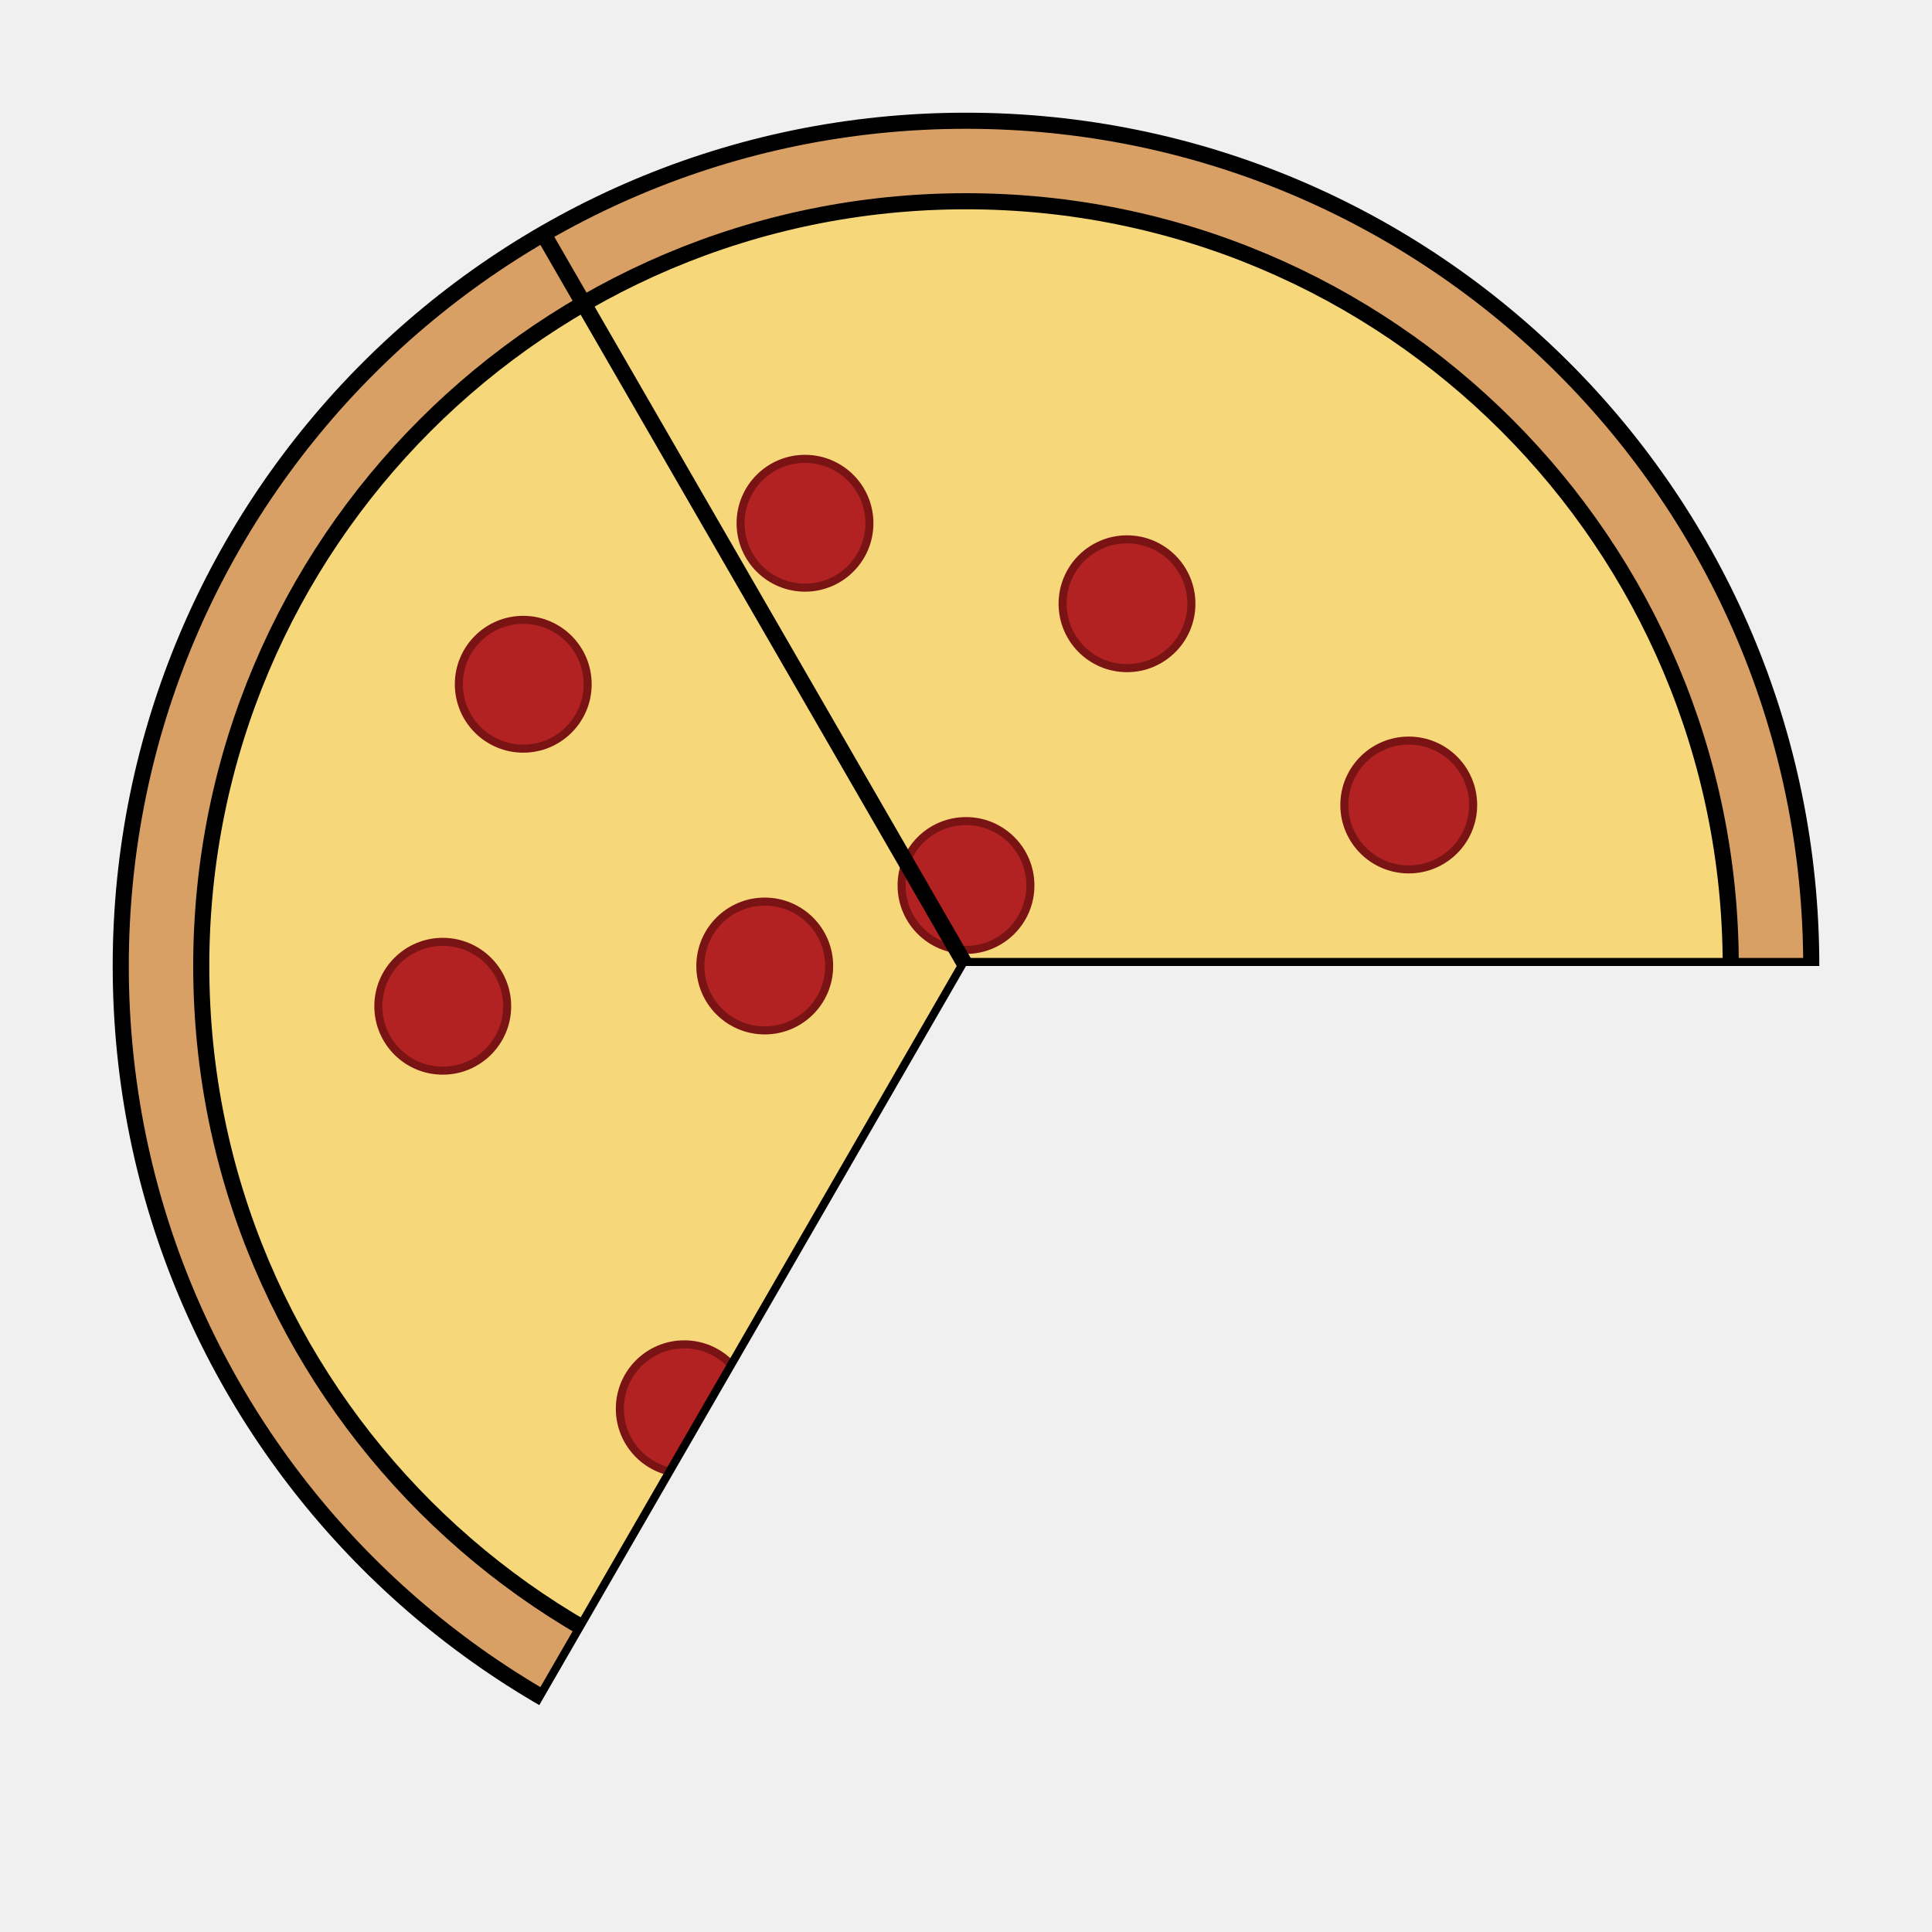
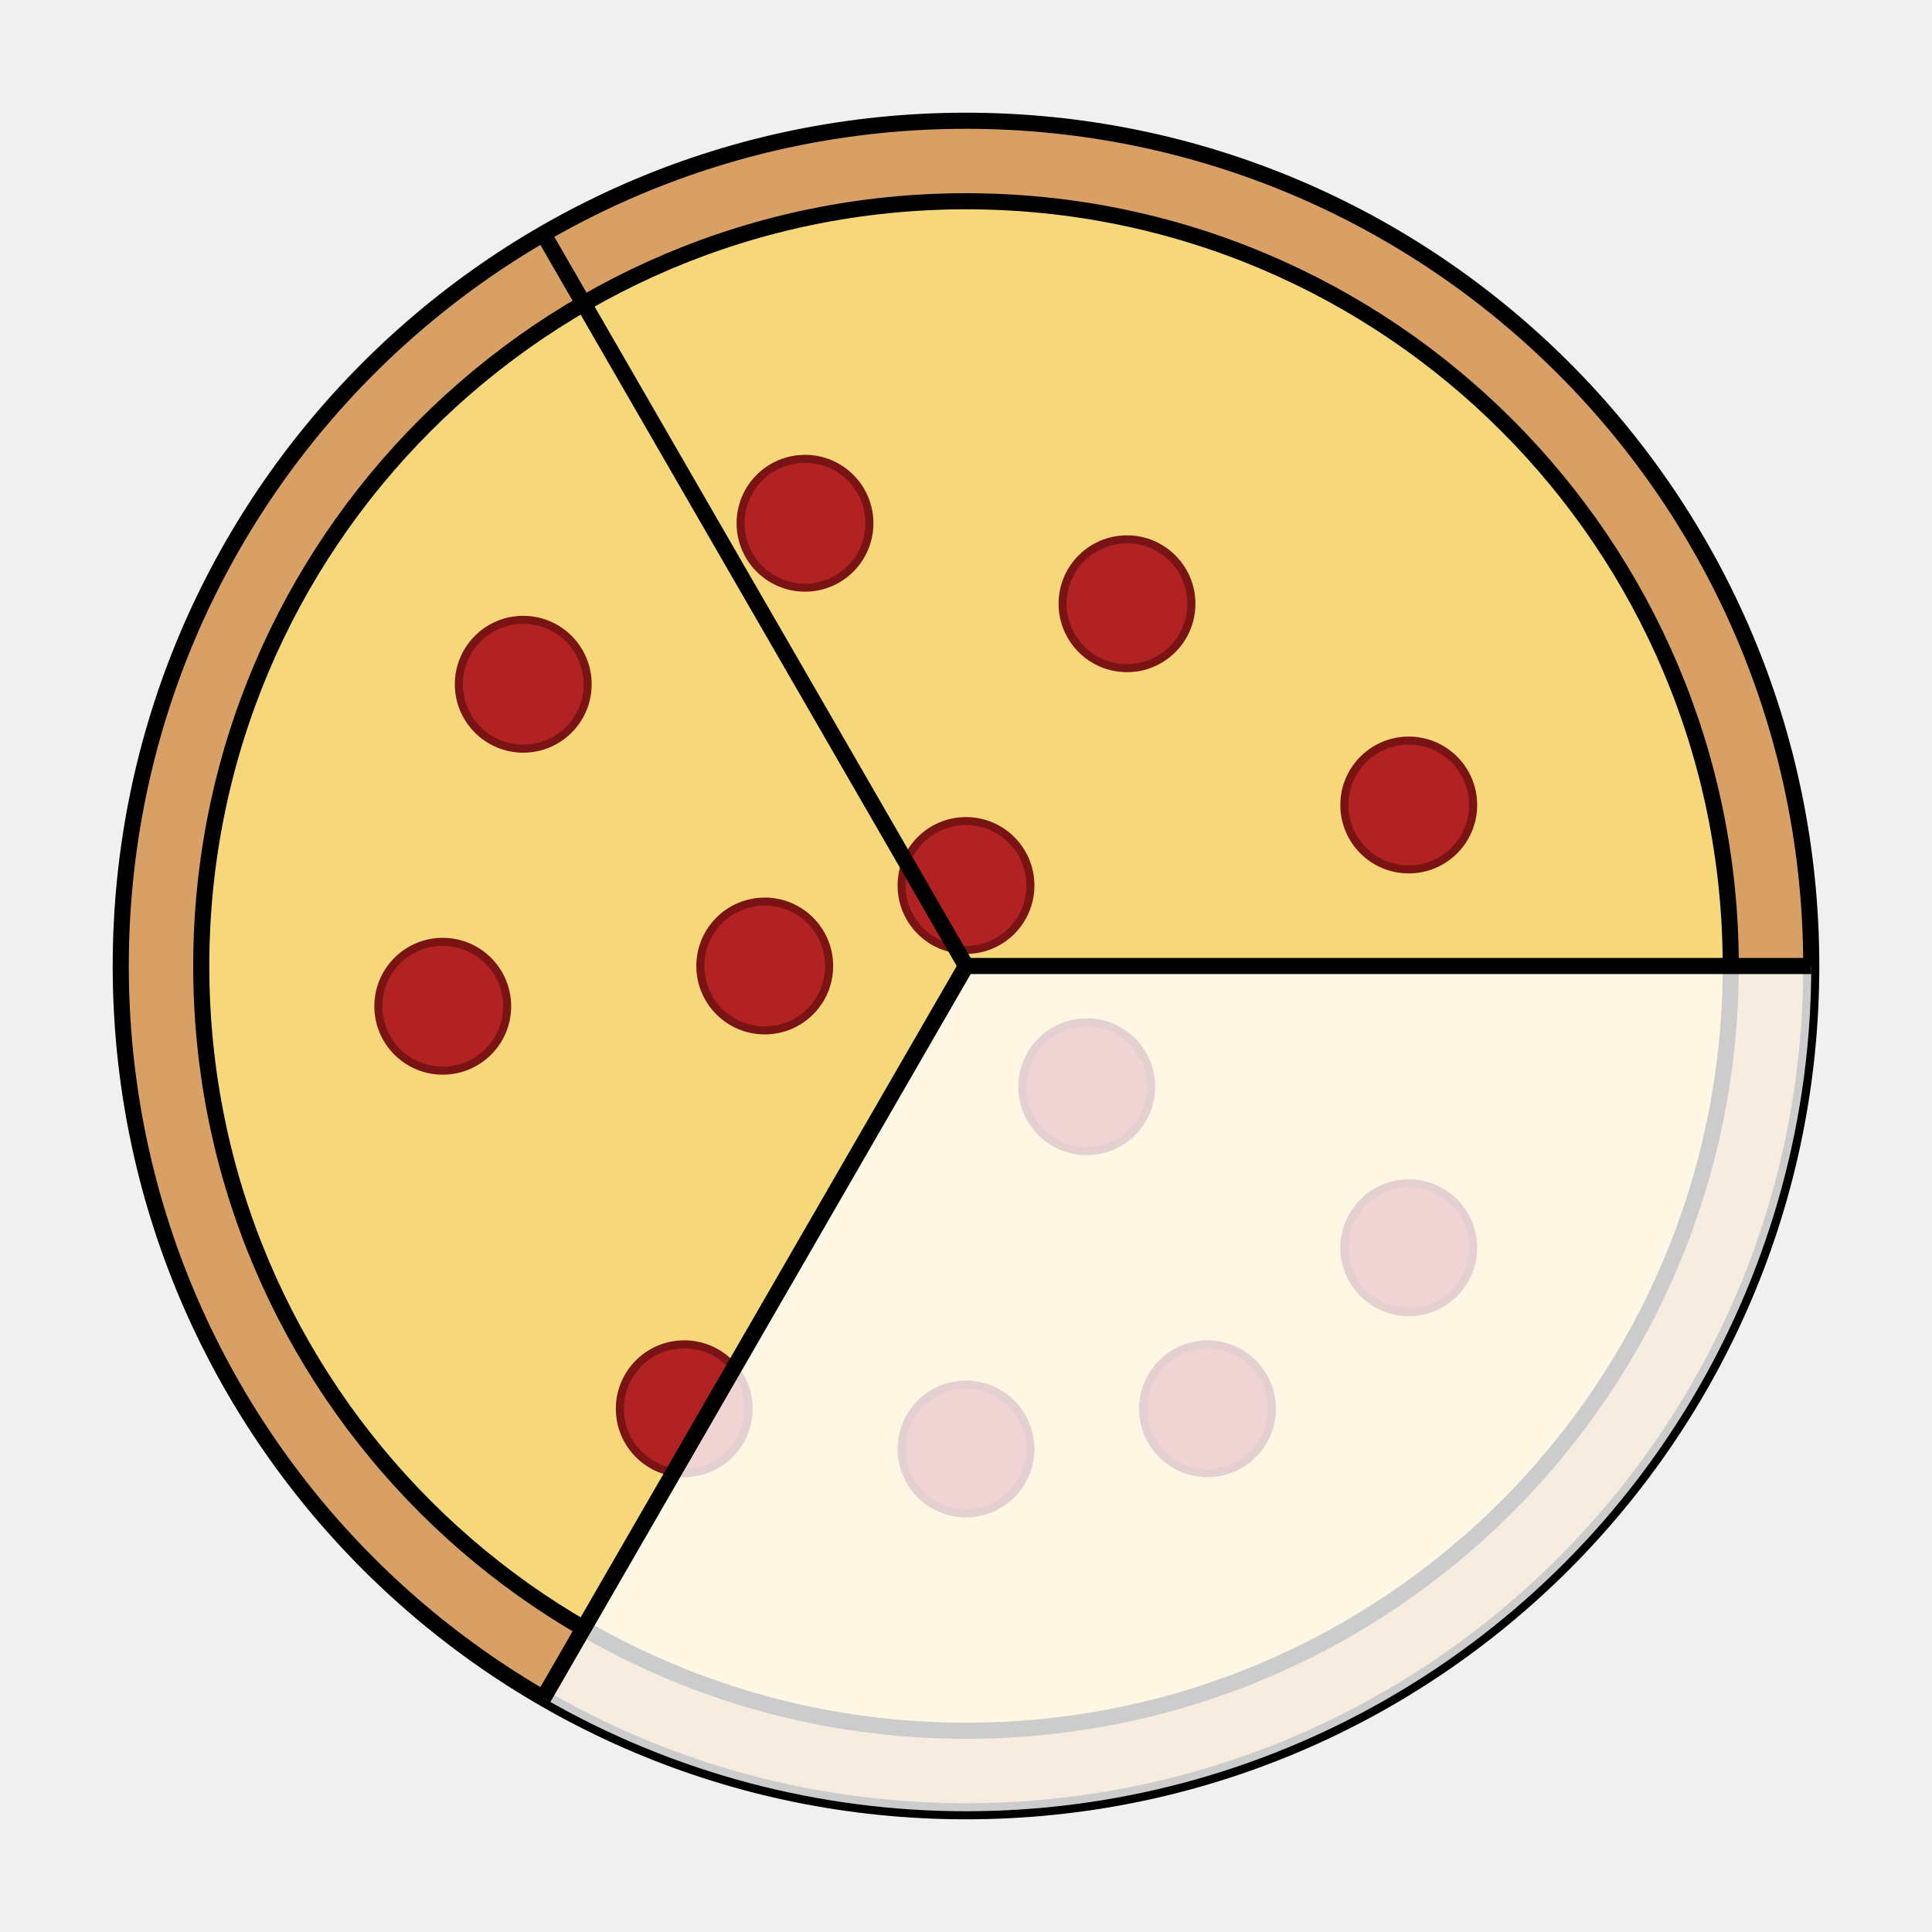
- <svg xmlns="http://www.w3.org/2000/svg" width="260" height="260" viewBox="-120 -120 240 240" role="img" aria-label="Pepperoni pizza divided into 3 slices with 1 slice missing">
-   <defs>
-     <mask id="pizzaMask3">
-       <rect x="-120" y="-120" width="240" height="240" fill="#ffffff" />
-       <path d="M0,0 L120,0 A120,120 0 0,1 -60,103.923 Z" fill="#000000" />
-     </mask>
-   </defs>
-   <g mask="url(#pizzaMask3)">
-     <circle cx="0" cy="0" r="105" fill="#d9a066" stroke="#000000" stroke-width="2" />
-     <circle cx="0" cy="0" r="95" fill="#f6d87a" stroke="#000000" stroke-width="2" />
-     <g fill="#b22222" stroke="#7a1414" stroke-width="1">
-       <circle cx="-55" cy="-35" r="8" />
-       <circle cx="-20" cy="-55" r="8" />
-       <circle cx="20" cy="-45" r="8" />
-       <circle cx="55" cy="-20" r="8" />
-       <circle cx="-65" cy="5" r="8" />
-       <circle cx="-25" cy="0" r="8" />
-       <circle cx="15" cy="15" r="8" />
-       <circle cx="55" cy="35" r="8" />
-       <circle cx="-35" cy="55" r="8" />
-       <circle cx="0" cy="60" r="8" />
-       <circle cx="30" cy="55" r="8" />
-       <circle cx="0" cy="-10" r="8" />
-     </g>
-     <g stroke="#000000" stroke-width="2">
-       <line x1="0" y1="0" x2="105" y2="0" />
-       <line x1="0" y1="0" x2="-52.5" y2="90.933" />
-       <line x1="0" y1="0" x2="-52.5" y2="-90.933" />
-     </g>
+ <svg xmlns="http://www.w3.org/2000/svg" width="260" height="260" viewBox="-120 -120 240 240" role="img" aria-label="Pepperoni pizza divided into 3 slices with 1 slice eaten">
+   <circle cx="0" cy="0" r="105" fill="#d9a066" stroke="#000000" stroke-width="2" />
+   <circle cx="0" cy="0" r="95" fill="#f6d87a" stroke="#000000" stroke-width="2" />
+   <g fill="#b22222" stroke="#7a1414" stroke-width="1">
+     <circle cx="-55" cy="-35" r="8" />
+     <circle cx="-20" cy="-55" r="8" />
+     <circle cx="20" cy="-45" r="8" />
+     <circle cx="55" cy="-20" r="8" />
+     <circle cx="-65" cy="5" r="8" />
+     <circle cx="-25" cy="0" r="8" />
+     <circle cx="15" cy="15" r="8" />
+     <circle cx="55" cy="35" r="8" />
+     <circle cx="-35" cy="55" r="8" />
+     <circle cx="0" cy="60" r="8" />
+     <circle cx="30" cy="55" r="8" />
+     <circle cx="0" cy="-10" r="8" />
+   </g>
+   <path d="M0,0 L105,0 A105,105 0 0,1 -52.5,90.933 Z" fill="#ffffff" opacity="0.8" />
+   <g stroke="#000000" stroke-width="2">
+     <line x1="0" y1="0" x2="105" y2="0" />
+     <line x1="0" y1="0" x2="-52.5" y2="90.933" />
+     <line x1="0" y1="0" x2="-52.5" y2="-90.933" />
  </g>
</svg>
